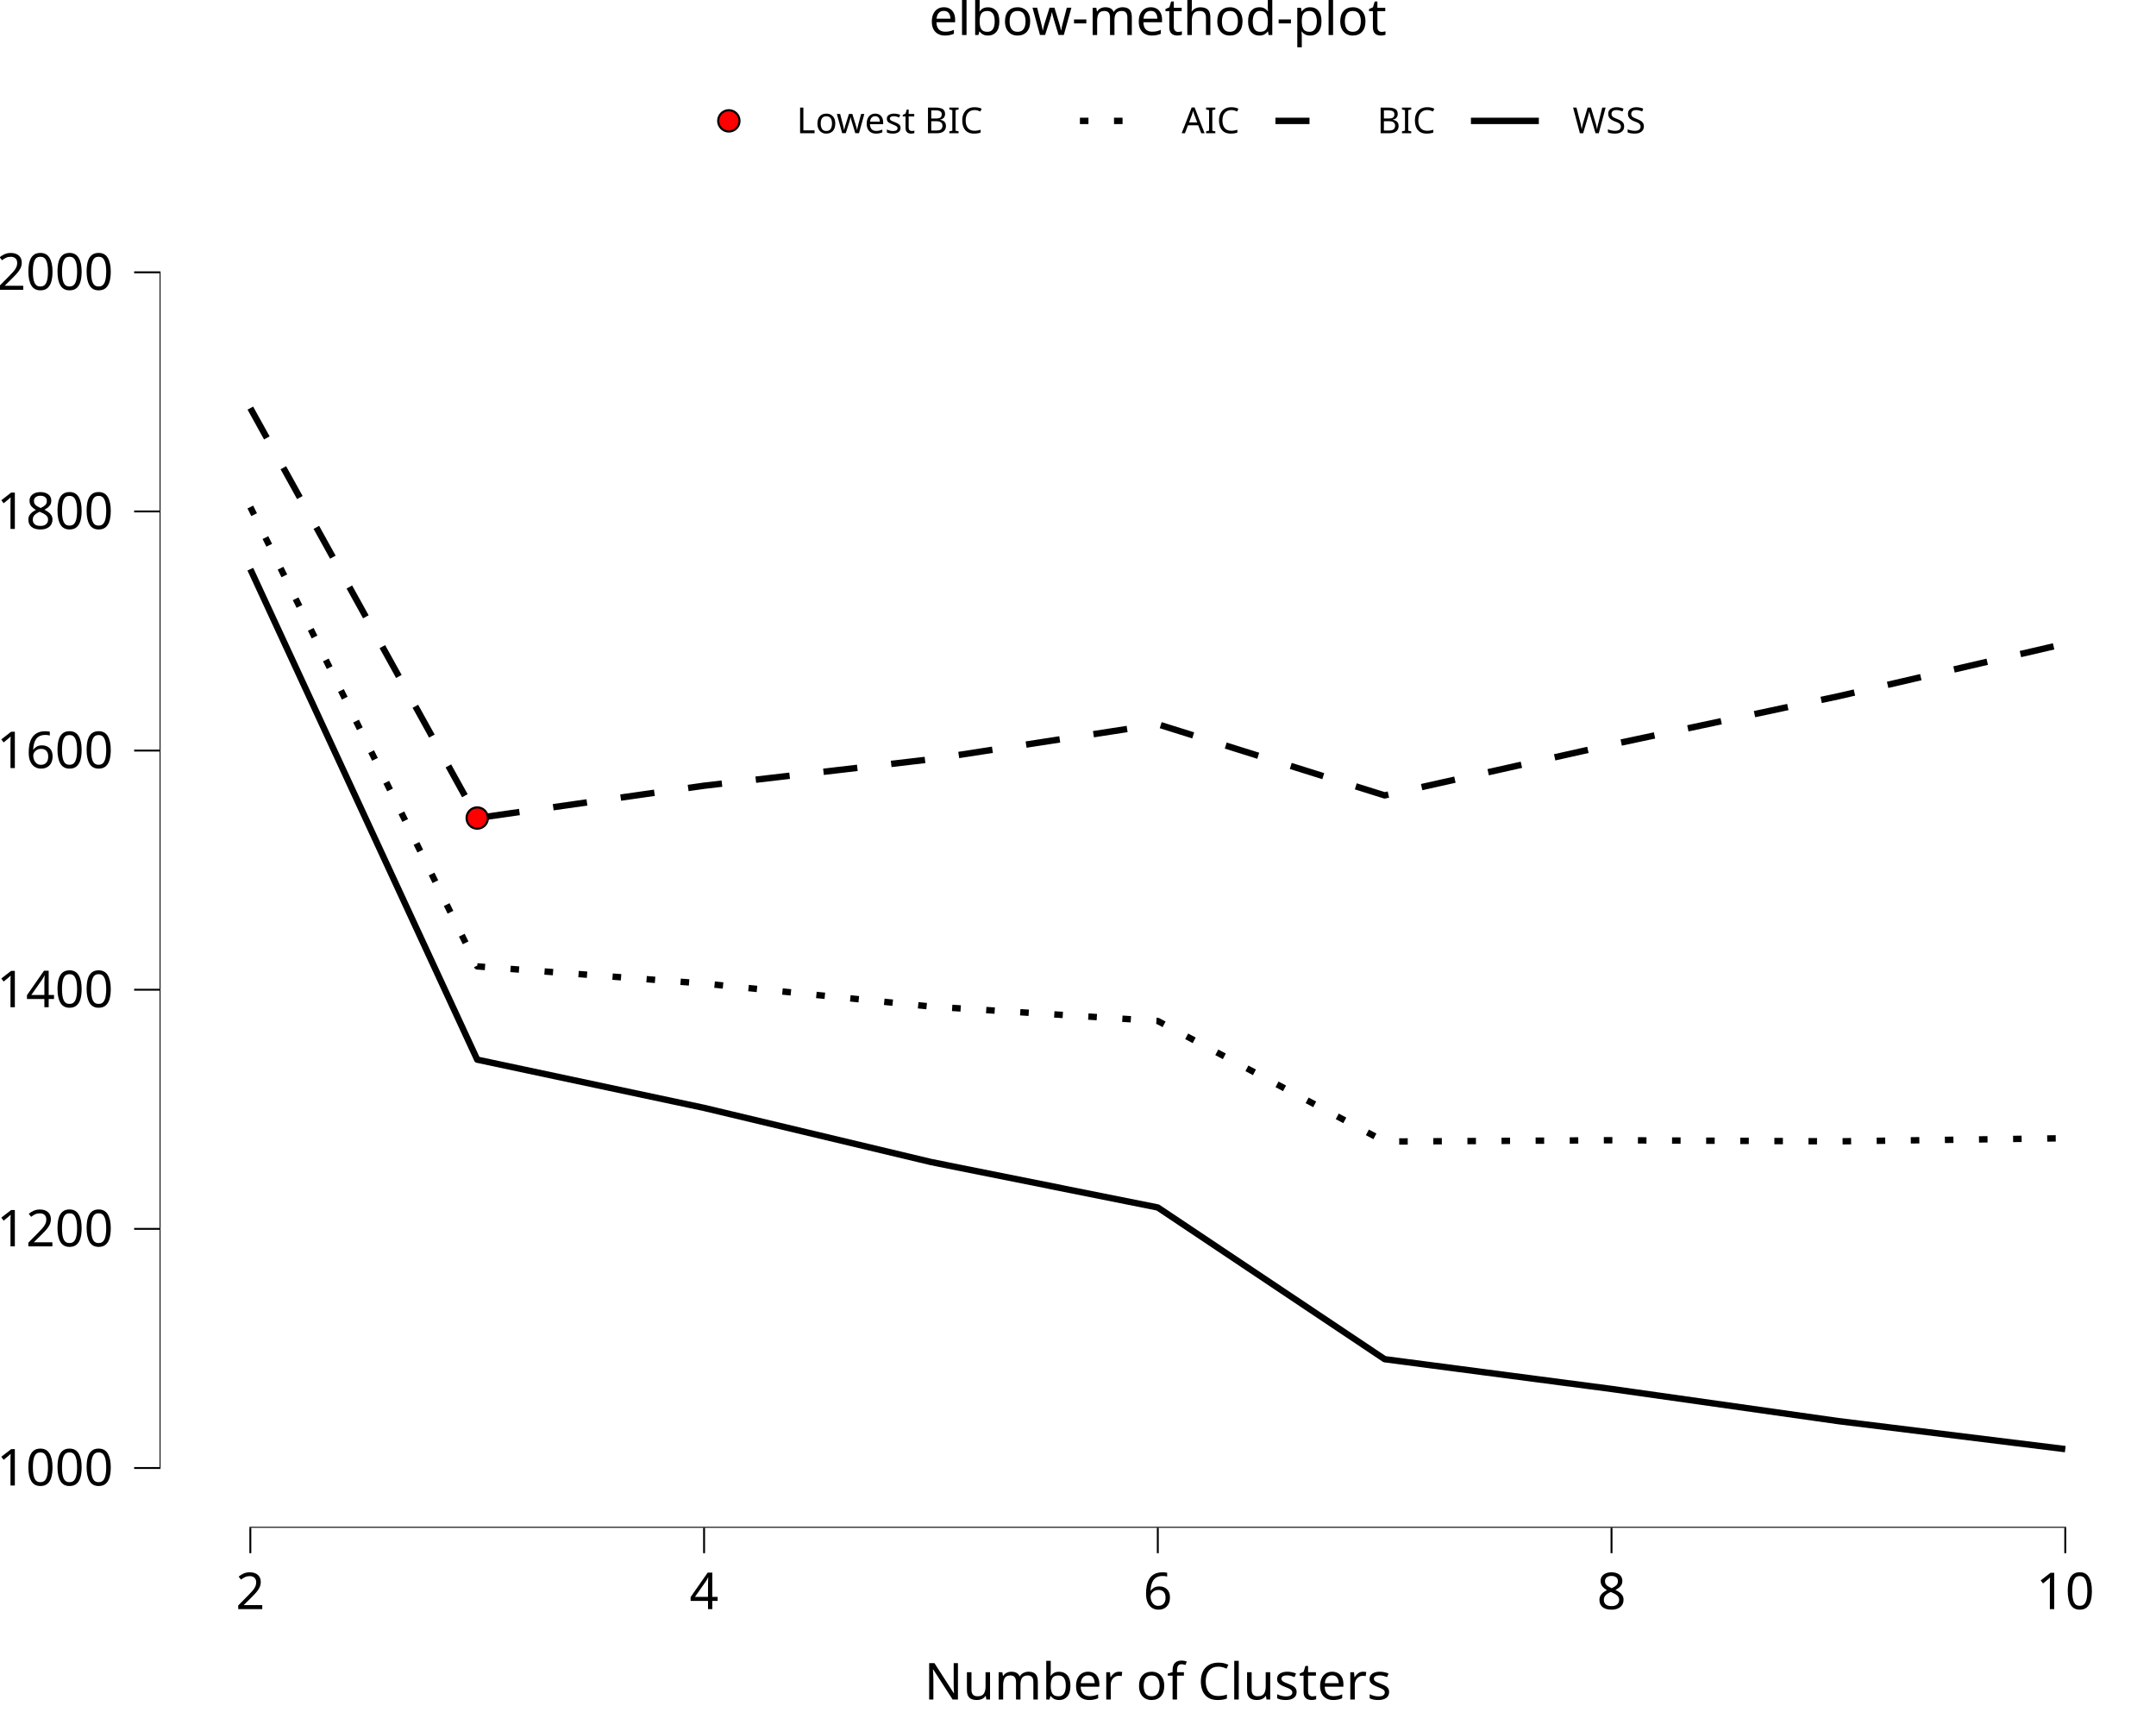
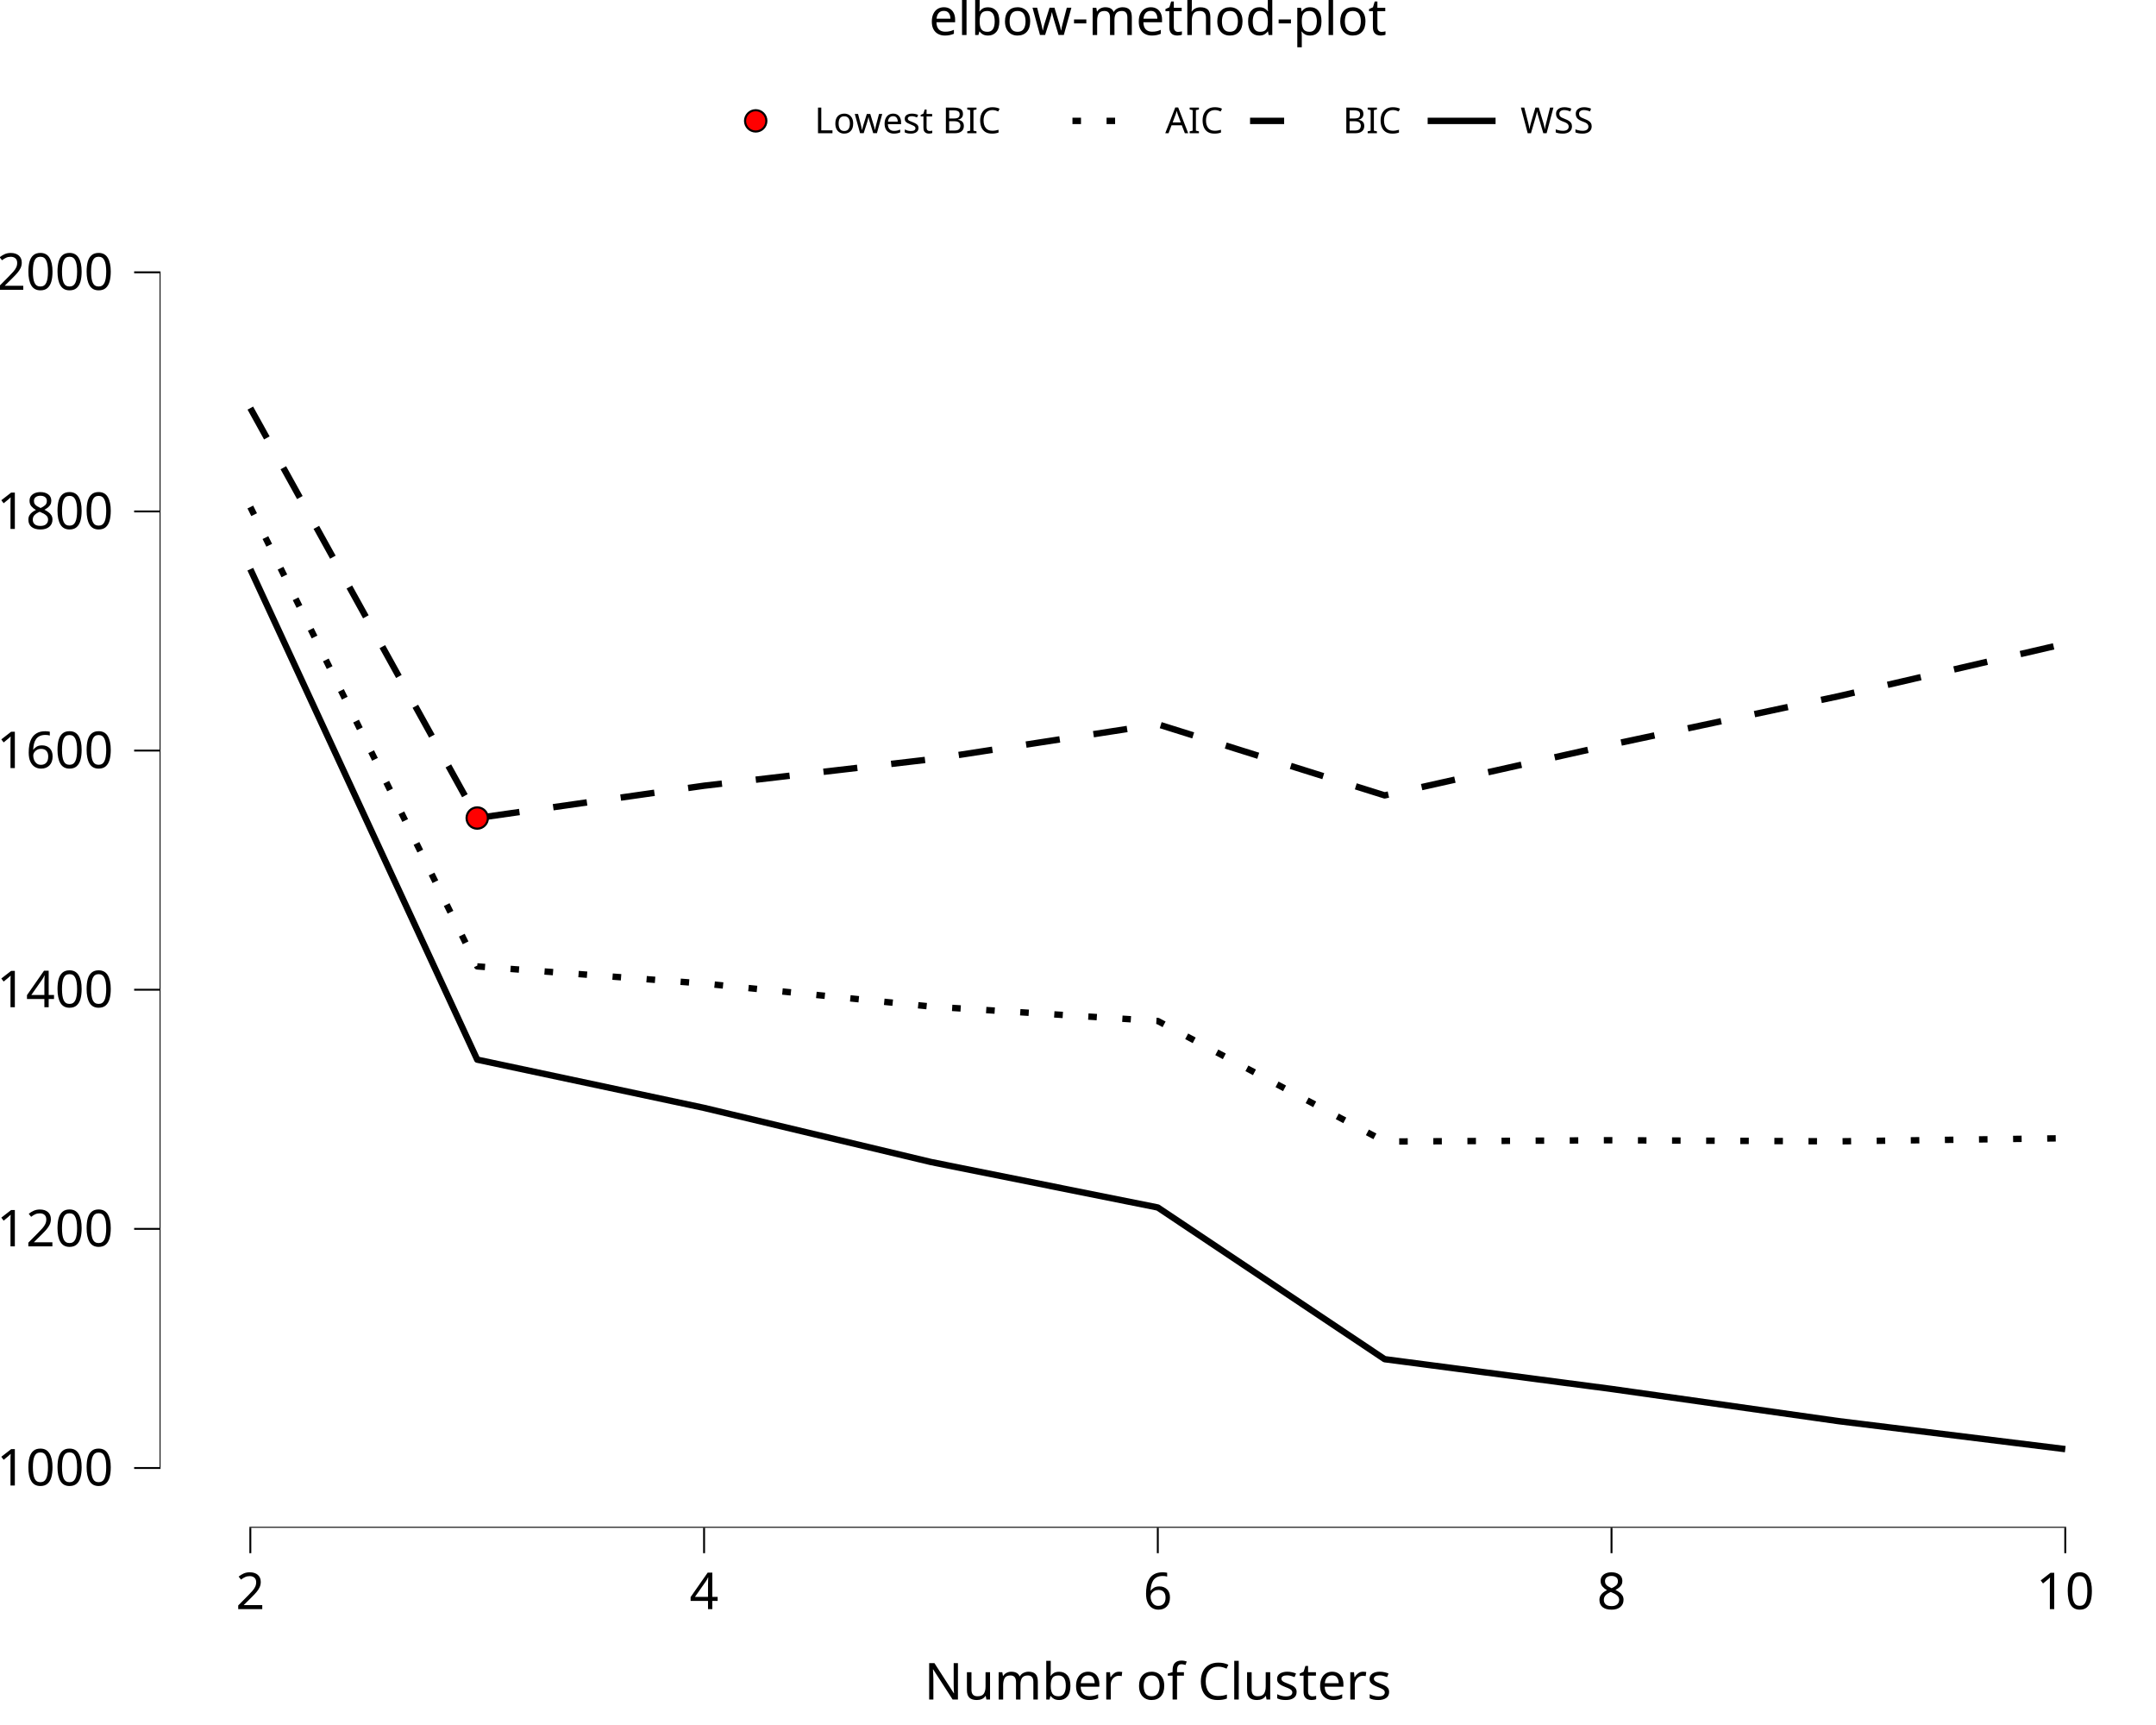
<svg xmlns="http://www.w3.org/2000/svg" class="svglite" data-engine-version="2.0" width="720.00pt" height="576.00pt" viewBox="0 0 720.00 576.00">
  <defs>
    <style type="text/css">
    .svglite line, .svglite polyline, .svglite polygon, .svglite path, .svglite rect, .svglite circle {
      fill: none;
      stroke: #000000;
      stroke-linecap: round;
      stroke-linejoin: round;
      stroke-miterlimit: 10.00;
    }
  </style>
  </defs>
  <rect width="100%" height="100%" style="stroke: none; fill: #FFFFFF;" />
  <defs>
    <clipPath id="cpMC4wMHw3MjAuMDB8MC4wMHw1NzYuMDA=">
      <rect x="0.00" y="0.00" width="720.00" height="576.00" />
    </clipPath>
  </defs>
  <g clip-path="url(#cpMC4wMHw3MjAuMDB8MC4wMHw1NzYuMDA=)">
    <rect x="0.00" y="0.00" width="720.00" height="576.00" style="stroke-width: 10.67; stroke: none;" />
  </g>
  <defs>
    <clipPath id="cpNTMuMzB8NzIwLjAwfDcwLjk3fDUxMC4xNA==">
      <rect x="53.30" y="70.97" width="666.70" height="439.17" />
    </clipPath>
  </defs>
  <g clip-path="url(#cpNTMuMzB8NzIwLjAwfDcwLjk3fDUxMC4xNA==)">
    <rect x="53.30" y="70.97" width="666.70" height="439.17" style="stroke-width: 10.67; stroke: none;" />
    <polyline points="83.60,169.30 159.37,322.69 235.13,328.42 310.89,336.10 386.65,340.92 462.41,381.18 538.17,380.74 613.93,381.11 689.70,380.07 " style="stroke-width: 2.13; stroke-dasharray: 2.85,8.54; stroke-linecap: butt;" />
    <polyline points="83.60,136.27 159.37,273.15 235.13,262.36 310.89,253.53 386.65,241.84 462.41,265.59 538.17,248.63 613.93,232.49 689.70,214.93 " style="stroke-width: 2.13; stroke-dasharray: 11.38,11.38; stroke-linecap: butt;" />
    <polyline points="83.60,190.06 159.37,353.83 235.13,369.94 310.89,388.01 386.65,403.20 462.41,453.85 538.17,463.79 613.93,474.53 689.70,483.88 " style="stroke-width: 2.13; stroke-linecap: butt;" />
    <line x1="83.29" y1="510.14" x2="690.01" y2="510.14" style="stroke-width: 0.64; stroke-linecap: butt;" />
    <line x1="53.30" y1="490.50" x2="53.30" y2="90.62" style="stroke-width: 0.64; stroke-linecap: butt;" />
    <circle cx="159.37" cy="273.15" r="3.56" style="stroke-width: 0.71; fill: #FF0000;" />
    <rect x="53.30" y="70.97" width="666.70" height="439.17" style="stroke-width: 0.00; stroke: none;" />
  </g>
  <g clip-path="url(#cpMC4wMHw3MjAuMDB8MC4wMHw1NzYuMDA=)">
    <polyline points="53.30,510.14 53.30,70.97 " style="stroke-width: 0.00; stroke: none; stroke-linecap: butt;" />
    <text x="37.82" y="496.03" text-anchor="end" style="font-size: 17.00px; font-family: sans;" textLength="37.82px" lengthAdjust="spacingAndGlyphs">1000</text>
    <text x="37.82" y="416.18" text-anchor="end" style="font-size: 17.00px; font-family: sans;" textLength="37.82px" lengthAdjust="spacingAndGlyphs">1200</text>
    <text x="37.82" y="336.33" text-anchor="end" style="font-size: 17.00px; font-family: sans;" textLength="37.82px" lengthAdjust="spacingAndGlyphs">1400</text>
    <text x="37.82" y="256.48" text-anchor="end" style="font-size: 17.00px; font-family: sans;" textLength="37.82px" lengthAdjust="spacingAndGlyphs">1600</text>
    <text x="37.82" y="176.63" text-anchor="end" style="font-size: 17.00px; font-family: sans;" textLength="37.82px" lengthAdjust="spacingAndGlyphs">1800</text>
    <text x="37.82" y="96.78" text-anchor="end" style="font-size: 17.00px; font-family: sans;" textLength="37.82px" lengthAdjust="spacingAndGlyphs">2000</text>
    <polyline points="44.80,490.18 53.30,490.18 " style="stroke-width: 0.64; stroke-linecap: butt;" />
    <polyline points="44.80,410.33 53.30,410.33 " style="stroke-width: 0.64; stroke-linecap: butt;" />
    <polyline points="44.80,330.48 53.30,330.48 " style="stroke-width: 0.64; stroke-linecap: butt;" />
    <polyline points="44.80,250.63 53.30,250.63 " style="stroke-width: 0.64; stroke-linecap: butt;" />
    <polyline points="44.80,170.78 53.30,170.78 " style="stroke-width: 0.64; stroke-linecap: butt;" />
    <polyline points="44.80,90.93 53.30,90.93 " style="stroke-width: 0.64; stroke-linecap: butt;" />
    <polyline points="53.30,510.14 720.00,510.14 " style="stroke-width: 0.00; stroke: none; stroke-linecap: butt;" />
    <polyline points="83.60,518.64 83.60,510.14 " style="stroke-width: 0.64; stroke-linecap: butt;" />
    <polyline points="235.13,518.64 235.13,510.14 " style="stroke-width: 0.64; stroke-linecap: butt;" />
    <polyline points="386.65,518.64 386.65,510.14 " style="stroke-width: 0.64; stroke-linecap: butt;" />
    <polyline points="538.17,518.64 538.17,510.14 " style="stroke-width: 0.64; stroke-linecap: butt;" />
    <polyline points="689.70,518.64 689.70,510.14 " style="stroke-width: 0.64; stroke-linecap: butt;" />
    <text x="83.60" y="537.32" text-anchor="middle" style="font-size: 17.00px; font-family: sans;" textLength="9.46px" lengthAdjust="spacingAndGlyphs">2</text>
    <text x="235.13" y="537.32" text-anchor="middle" style="font-size: 17.00px; font-family: sans;" textLength="9.46px" lengthAdjust="spacingAndGlyphs">4</text>
    <text x="386.65" y="537.32" text-anchor="middle" style="font-size: 17.00px; font-family: sans;" textLength="9.46px" lengthAdjust="spacingAndGlyphs">6</text>
    <text x="538.17" y="537.32" text-anchor="middle" style="font-size: 17.00px; font-family: sans;" textLength="9.46px" lengthAdjust="spacingAndGlyphs">8</text>
    <text x="689.70" y="537.32" text-anchor="middle" style="font-size: 17.00px; font-family: sans;" textLength="18.91px" lengthAdjust="spacingAndGlyphs">10</text>
    <text x="386.65" y="567.49" text-anchor="middle" style="font-size: 17.00px; font-family: sans;" textLength="146.46px" lengthAdjust="spacingAndGlyphs">Number of Clusters</text>
-     <rect x="215.28" y="20.71" width="342.74" height="39.31" style="stroke-width: 0.75; stroke: none;" />
-     <rect x="215.28" y="20.71" width="117.61" height="39.31" style="stroke-width: 10.67; stroke: none;" />
-     <rect x="229.23" y="26.19" width="28.35" height="28.35" style="stroke-width: 10.67; stroke: none;" />
-     <circle cx="243.40" cy="40.36" r="3.56" style="stroke-width: 0.71; fill: #FF0000;" />
-     <text x="266.04" y="44.49" style="font-size: 12.00px; font-family: sans;" textLength="61.37px" lengthAdjust="spacingAndGlyphs">Lowest BIC</text>
-     <rect x="343.85" y="20.71" width="214.16" height="39.31" style="stroke-width: 10.67; stroke: none;" />
-     <rect x="357.80" y="26.19" width="28.35" height="28.35" style="stroke-width: 10.67; stroke: none;" />
-     <line x1="360.64" y1="40.36" x2="383.31" y2="40.36" style="stroke-width: 2.13; stroke-dasharray: 2.85,8.54; stroke-linecap: butt;" />
-     <rect x="423.09" y="26.19" width="28.35" height="28.35" style="stroke-width: 10.67; stroke: none;" />
-     <line x1="425.93" y1="40.36" x2="448.61" y2="40.36" style="stroke-width: 2.13; stroke-dasharray: 11.38,11.38; stroke-linecap: butt;" />
-     <rect x="488.39" y="26.19" width="28.35" height="28.35" style="stroke-width: 10.67; stroke: none;" />
-     <line x1="491.22" y1="40.36" x2="513.90" y2="40.36" style="stroke-width: 2.13; stroke-linecap: butt;" />
-     <text x="394.62" y="44.49" style="font-size: 12.00px; font-family: sans;" textLength="20.01px" lengthAdjust="spacingAndGlyphs">AIC</text>
-     <text x="459.91" y="44.49" style="font-size: 12.00px; font-family: sans;" textLength="20.01px" lengthAdjust="spacingAndGlyphs">BIC</text>
-     <text x="525.20" y="44.49" style="font-size: 12.00px; font-family: sans;" textLength="27.34px" lengthAdjust="spacingAndGlyphs">WSS</text>
+     <rect x="232.72" y="20.71" width="307.87" height="39.31" style="stroke-width: 0.75; stroke: none;" />
+     <rect x="232.72" y="20.71" width="106.16" height="39.31" style="stroke-width: 10.67; stroke: none;" />
+     <rect x="238.20" y="26.19" width="28.35" height="28.35" style="stroke-width: 10.67; stroke: none;" />
+     <circle cx="252.37" cy="40.36" r="3.56" style="stroke-width: 0.71; fill: #FF0000;" />
+     <text x="272.02" y="44.49" style="font-size: 12.00px; font-family: sans;" textLength="61.37px" lengthAdjust="spacingAndGlyphs">Lowest BIC</text>
+     <rect x="349.83" y="20.71" width="190.75" height="39.31" style="stroke-width: 10.67; stroke: none;" />
+     <rect x="355.31" y="26.19" width="28.35" height="28.35" style="stroke-width: 10.67; stroke: none;" />
+     <line x1="358.15" y1="40.36" x2="380.82" y2="40.36" style="stroke-width: 2.13; stroke-dasharray: 2.85,8.54; stroke-linecap: butt;" />
+     <rect x="414.63" y="26.19" width="28.35" height="28.35" style="stroke-width: 10.67; stroke: none;" />
+     <line x1="417.46" y1="40.36" x2="440.14" y2="40.36" style="stroke-width: 2.13; stroke-dasharray: 11.38,11.38; stroke-linecap: butt;" />
+     <rect x="473.94" y="26.19" width="28.35" height="28.35" style="stroke-width: 10.67; stroke: none;" />
+     <line x1="476.77" y1="40.36" x2="499.45" y2="40.36" style="stroke-width: 2.13; stroke-linecap: butt;" />
+     <text x="389.14" y="44.49" style="font-size: 12.00px; font-family: sans;" textLength="20.01px" lengthAdjust="spacingAndGlyphs">AIC</text>
+     <text x="448.45" y="44.49" style="font-size: 12.00px; font-family: sans;" textLength="20.01px" lengthAdjust="spacingAndGlyphs">BIC</text>
+     <text x="507.77" y="44.49" style="font-size: 12.00px; font-family: sans;" textLength="27.34px" lengthAdjust="spacingAndGlyphs">WSS</text>
    <text x="386.65" y="11.70" text-anchor="middle" style="font-size: 17.00px; font-family: sans;" textLength="139.86px" lengthAdjust="spacingAndGlyphs">elbow-method-plot</text>
  </g>
</svg>
